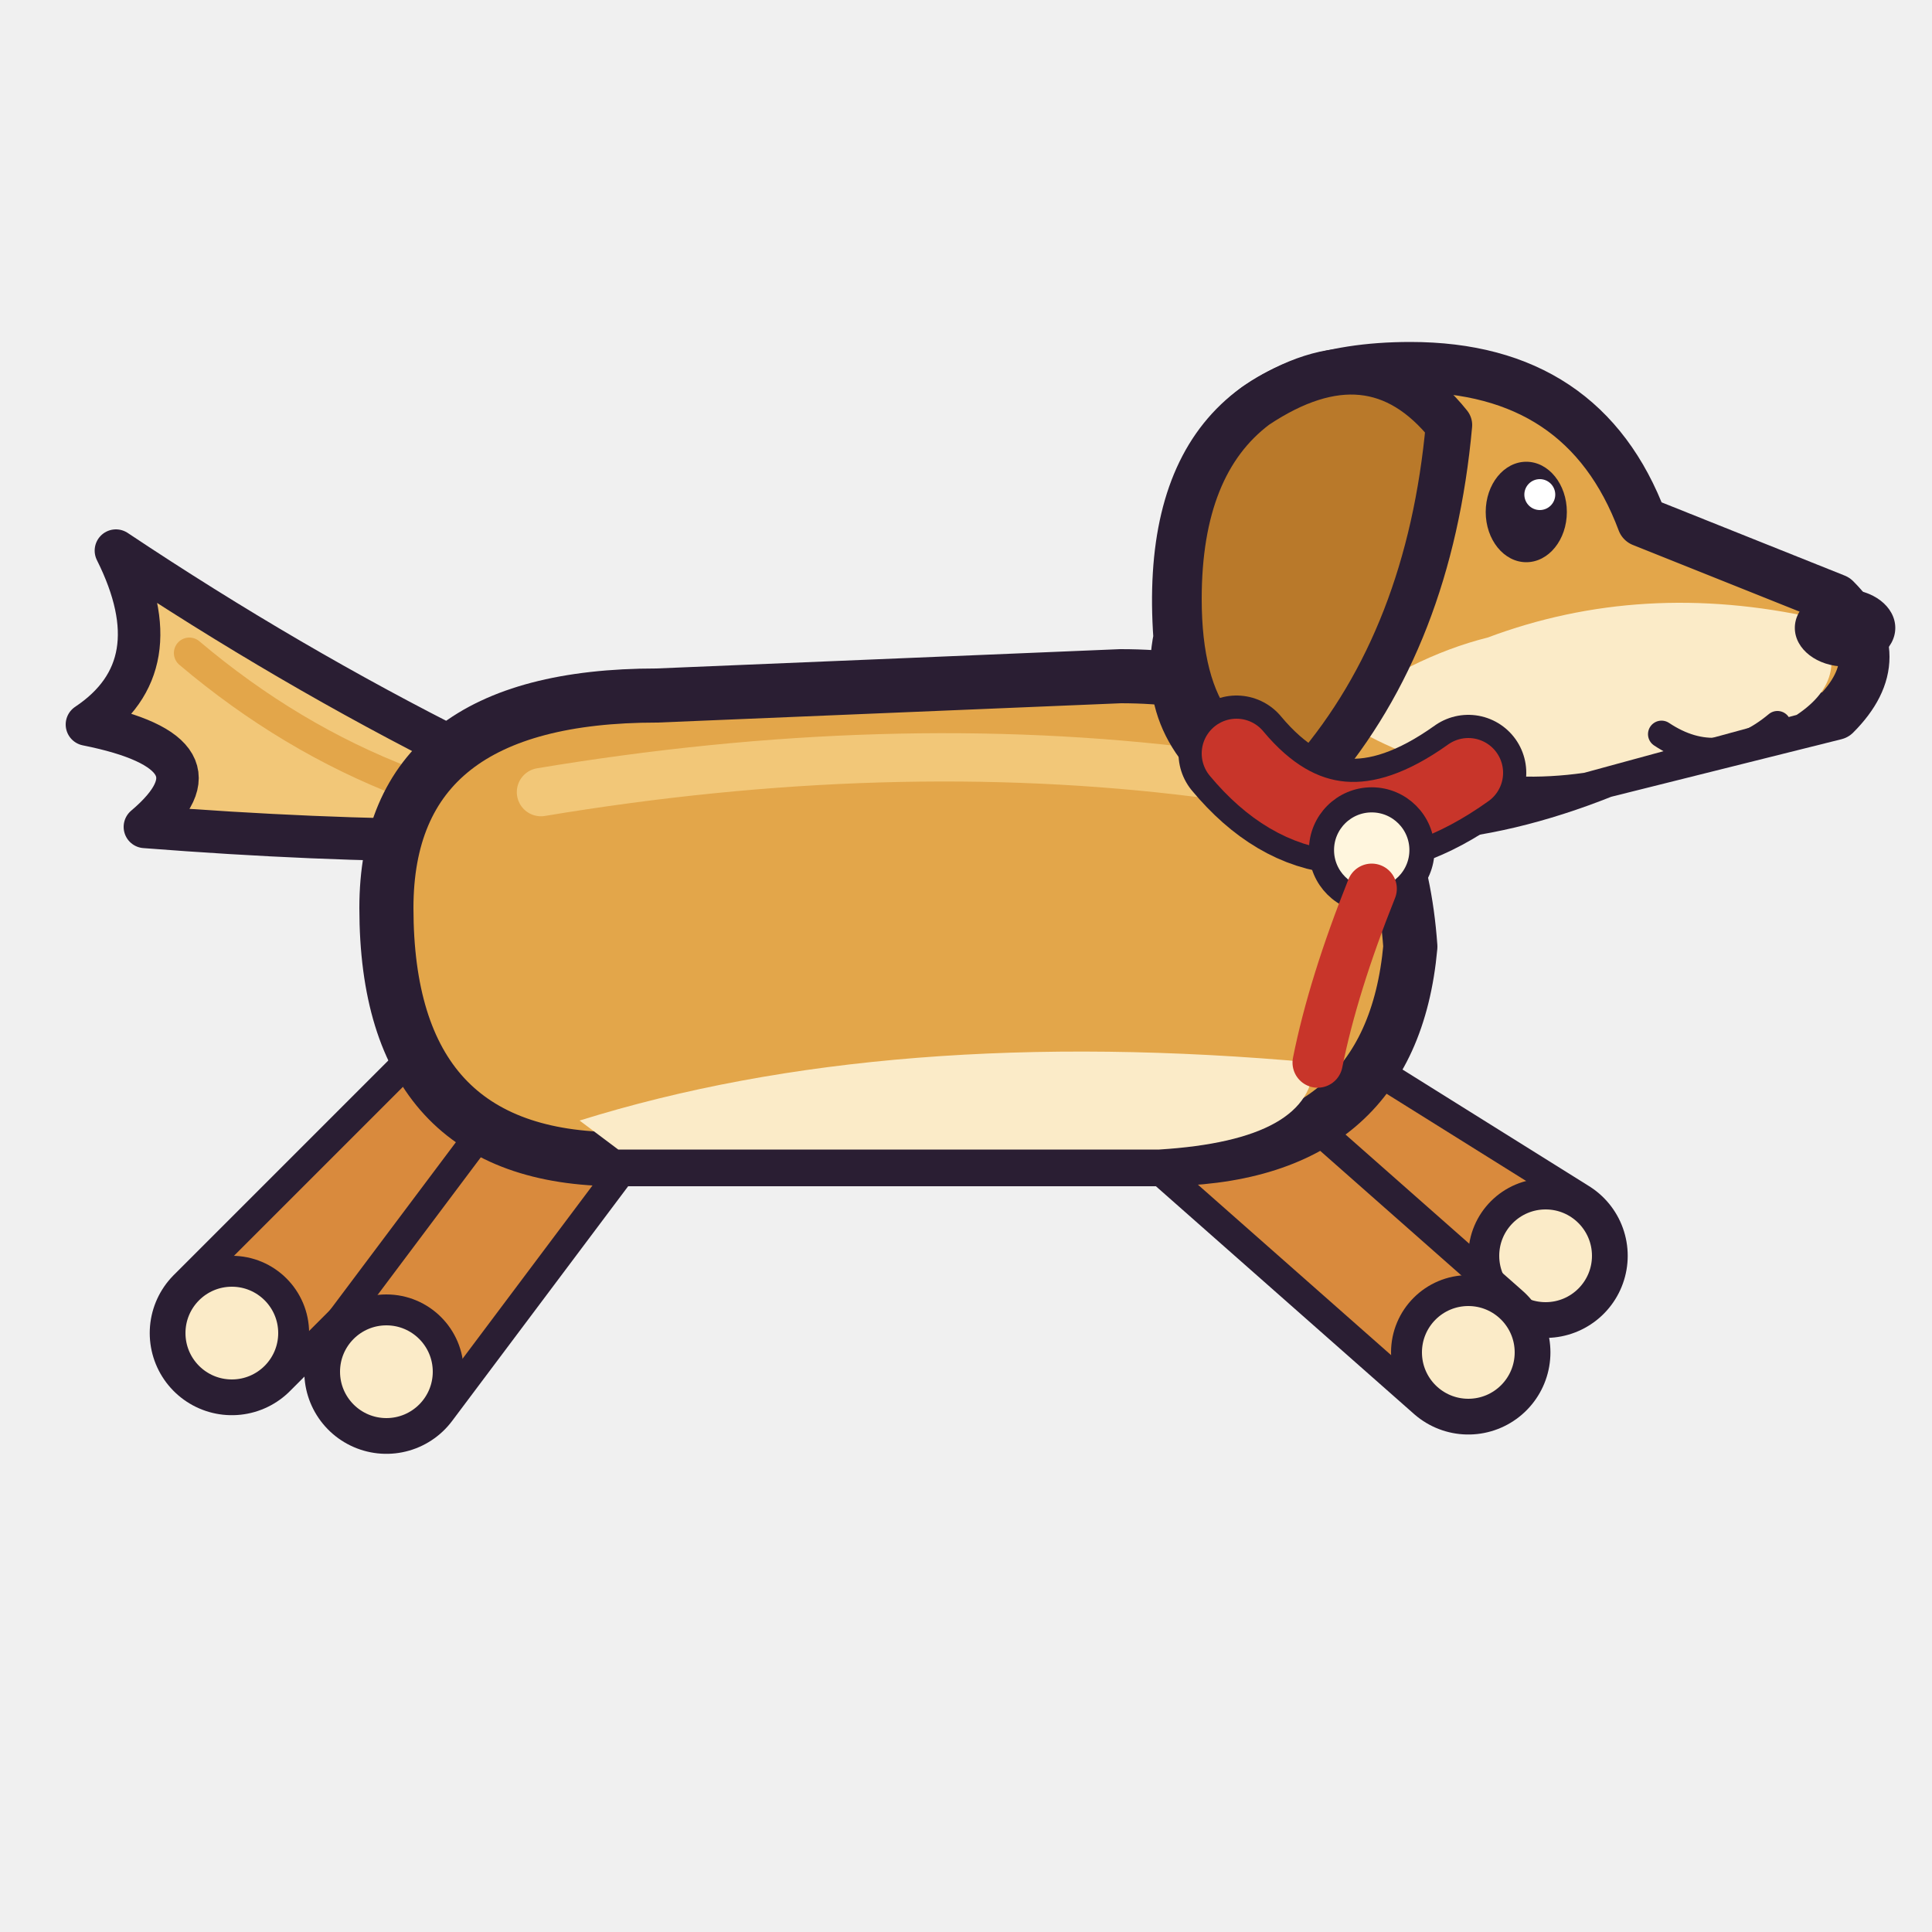
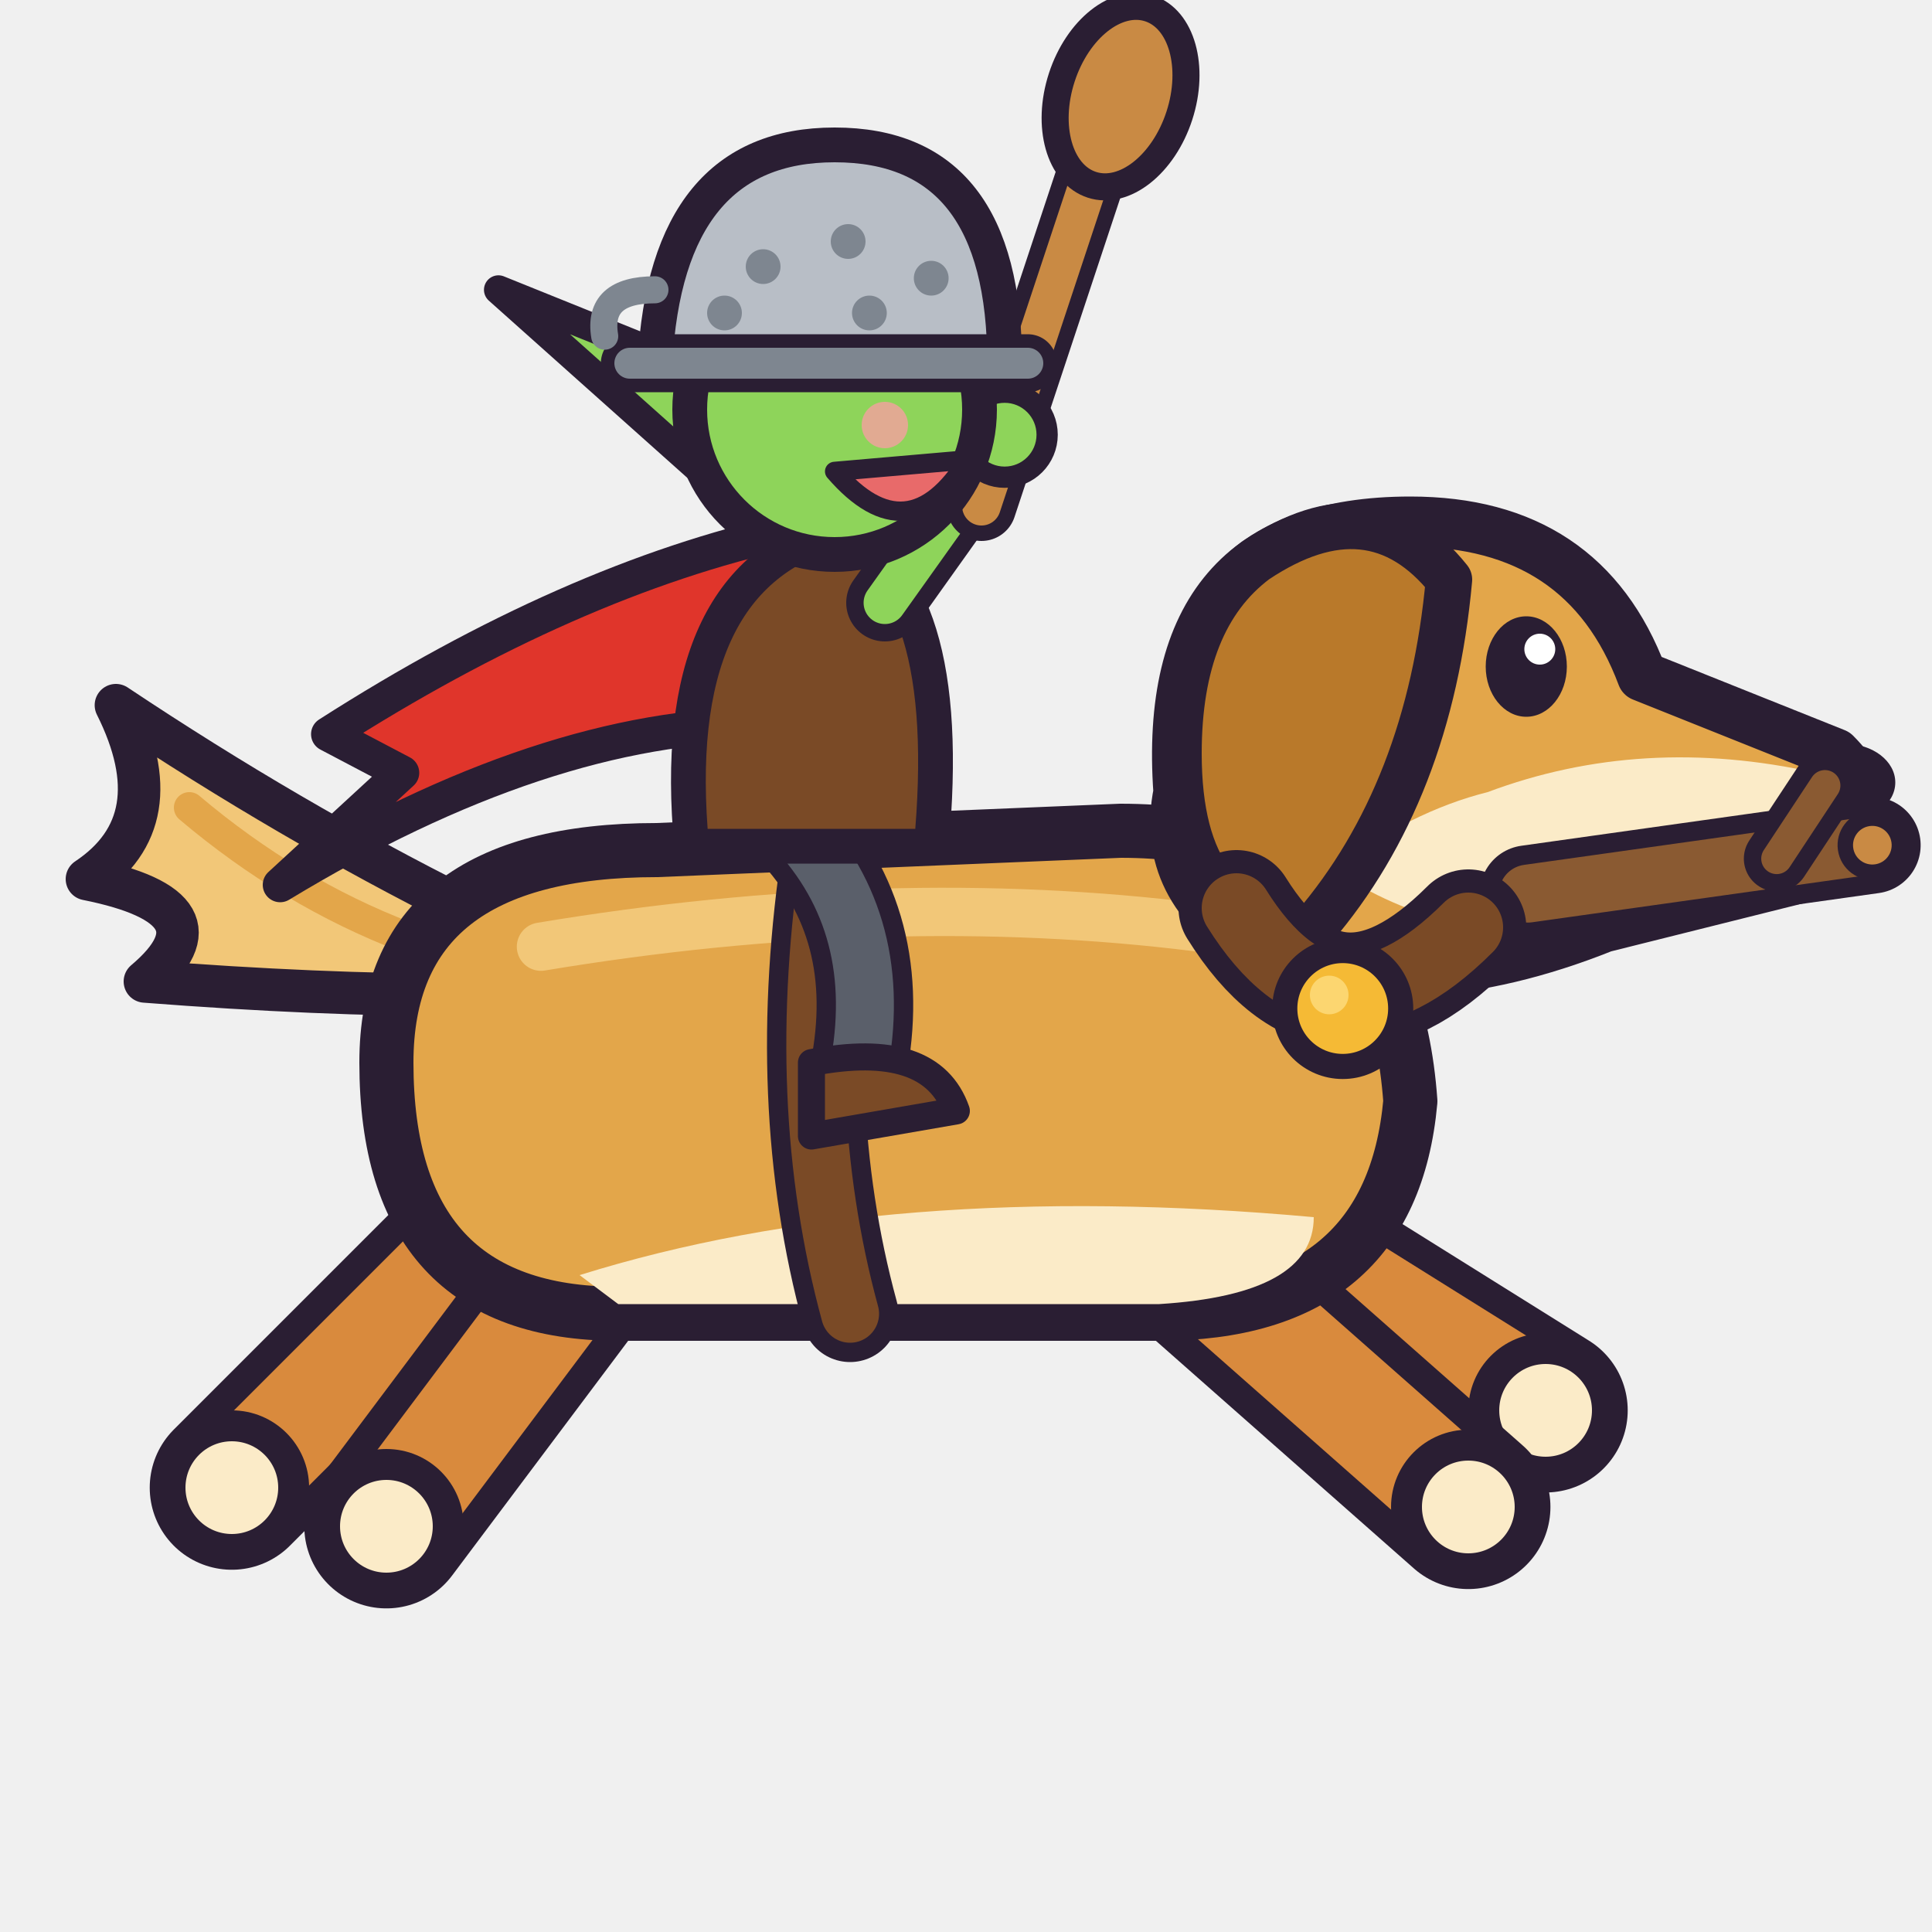
<svg xmlns="http://www.w3.org/2000/svg" viewBox="0 0 100 100">
  <g stroke="#2A1E33" stroke-linejoin="round" stroke-linecap="round">
    <g transform="translate(0 -3)">
-       <path d="M26.0 58.0 L12.0 72.0" stroke-width="8.5" fill="none" />
-       <path d="M26.0 58.0 L12.0 72.0" stroke="#D98A3D" stroke-width="5.5" fill="none" />
-       <circle cx="12.0" cy="72.0" r="3.2" fill="#FBEBC8" stroke-width="1.6" />
-       <path d="M32.0 58.0 L20.0 74.0" stroke-width="8.5" fill="none" />
-       <path d="M32.0 58.0 L20.0 74.0" stroke="#D98A3D" stroke-width="5.5" fill="none" />
-       <circle cx="20.0" cy="74.0" r="3.2" fill="#FBEBC8" stroke-width="1.6" />
-       <path d="M64.0 58.0 L80.0 68.0" stroke-width="8.5" fill="none" />
-       <path d="M64.0 58.0 L80.0 68.0" stroke="#D98A3D" stroke-width="5.5" fill="none" />
-       <circle cx="80.0" cy="68.0" r="3.2" fill="#FBEBC8" stroke-width="1.6" />
-       <path d="M59.0 58.0 L76.0 73.0" stroke-width="8.5" fill="none" />
-       <path d="M59.0 58.0 L76.0 73.0" stroke="#D98A3D" stroke-width="5.5" fill="none" />
-       <circle cx="76.0" cy="73.0" r="3.2" fill="#FBEBC8" stroke-width="1.6" />
-       <path d="M24.0 42.0 Q15.0 37.5 6.0 31.5 Q9.0 37.5 4.5 40.5 Q12.0 42.0 7.5 45.8 Q16.5 46.5 24.0 46.5 Z" fill="#F2C778" stroke-width="2.2" />
-       <path d="M21.0 43.5 Q15.0 41.2 9.8 36.8" fill="none" stroke="#E3A64A" stroke-width="1.6" />
-       <path d="M20 50 Q20 39 34 39 L58 38 Q72 38 73 52 Q72 63 60 63 L32 63 Q20 63 20 50 Z" fill="#E3A64A" stroke-width="2.8" />
-       <path d="M30 61 Q46 56 68 58 Q68 62 60 62.5 L32 62.5 Z" fill="#FBEBC8" stroke="none" />
-       <path d="M28 44 Q46 41 62 43" fill="none" stroke="#F2C778" stroke-width="2.5" />
-       <path d="M61.0 36.0 Q60.0 22.0 73.0 22.0 Q82.0 22.0 85.0 30.0 L95.0 34.0 Q98.0 37.0 95.0 40.0 L83.0 43.0 Q73.0 47.0 65.0 44.0 Q60.0 41.0 61.0 36.0 Z" fill="#E3A64A" stroke-width="2.6" />
-       <path d="M77.0 36.0 Q85.0 33.0 94.0 35.0 Q96.0 38.0 93.0 40.0 L82.0 43.0 Q75.0 44.0 69.0 40.0 Q73.0 37.0 77.0 36.0 Z" fill="#FBEBC8" stroke="none" />
-       <ellipse cx="95.5" cy="35.5" rx="2.6" ry="2.0" fill="#2A1E33" stroke="none" />
-       <ellipse cx="79.0" cy="29.5" rx="2.1" ry="2.6" fill="#2A1E33" stroke="none" />
-       <circle cx="79.7" cy="28.6" r="0.8" fill="#fff" stroke="none" />
-       <path d="M86.0 41.0 Q89.0 43.0 92.0 40.5" fill="none" stroke-width="1.4" />
-       <path d="M65.0 24.0 Q71.0 20.0 75.0 25.0 Q74.0 36.0 68.0 43.0 Q61.0 43.0 61.0 34.0 Q61.0 27.0 65.0 24.0 Z" fill="#B9792A" stroke-width="2.4" />
-       <path d="M64 42 Q69 48 76 43" fill="none" stroke-width="6" />
-       <path d="M64 42 Q69 48 76 43" fill="none" stroke="#C8352A" stroke-width="3.6" />
-       <circle cx="71" cy="47" r="2.6" fill="#FFF6DE" stroke-width="1.3" />
-       <path d="M71 49 Q69 54 68.2 58" fill="none" stroke="#C8352A" stroke-width="2.6" />
+       <path d="M26.0 66.0 L12.0 80.0" stroke-width="8.5" fill="none" />
+       <path d="M26.0 66.0 L12.0 80.0" stroke="#D98A3D" stroke-width="5.5" fill="none" />
+       <circle cx="12.0" cy="80.0" r="3.2" fill="#FBEBC8" stroke-width="1.6" />
+       <path d="M32.0 66.0 L20.0 82.0" stroke-width="8.5" fill="none" />
+       <path d="M32.0 66.0 L20.0 82.0" stroke="#D98A3D" stroke-width="5.5" fill="none" />
+       <circle cx="20.0" cy="82.0" r="3.2" fill="#FBEBC8" stroke-width="1.6" />
+       <path d="M64.0 66.0 L80.0 76.0" stroke-width="8.5" fill="none" />
+       <path d="M64.0 66.0 L80.0 76.0" stroke="#D98A3D" stroke-width="5.5" fill="none" />
+       <circle cx="80.0" cy="76.0" r="3.2" fill="#FBEBC8" stroke-width="1.6" />
+       <path d="M59.0 66.0 L76.0 81.0" stroke-width="8.5" fill="none" />
+       <path d="M59.0 66.0 L76.0 81.0" stroke="#D98A3D" stroke-width="5.5" fill="none" />
+       <circle cx="76.0" cy="81.0" r="3.2" fill="#FBEBC8" stroke-width="1.6" />
+       <path d="M24.0 50.0 Q15.0 45.5 6.0 39.5 Q9.0 45.5 4.5 48.5 Q12.0 50.0 7.5 53.8 Q16.5 54.5 24.0 54.5 Z" fill="#F2C778" stroke-width="2.2" />
+       <path d="M21.0 51.5 Q15.0 49.2 9.8 44.8" fill="none" stroke="#E3A64A" stroke-width="1.6" />
+       <path d="M20 58 Q20 47 34 47 L58 46 Q72 46 73 60 Q72 71 60 71 L32 71 Q20 71 20 58 Z" fill="#E3A64A" stroke-width="2.8" />
+       <path d="M30 69 Q46 64 68 66 Q68 70 60 70.5 L32 70.5 Z" fill="#FBEBC8" stroke="none" />
+       <path d="M28 52 Q46 49 62 51" fill="none" stroke="#F2C778" stroke-width="2.5" />
+       <path d="M43 47 Q41 60 44 71" fill="none" stroke-width="5" />
+       <path d="M43 47 Q41 60 44 71" fill="none" stroke="#7A4A26" stroke-width="3" />
+       <path d="M61.0 44.0 Q60.0 30.0 73.0 30.0 Q82.0 30.0 85.0 38.0 L95.0 42.0 Q98.0 45.0 95.0 48.0 L83.0 51.0 Q73.0 55.0 65.0 52.0 Q60.0 49.0 61.0 44.0 Z" fill="#E3A64A" stroke-width="2.6" />
+       <path d="M77.0 44.0 Q85.0 41.0 94.0 43.0 Q96.0 46.0 93.0 48.0 L82.0 51.0 Q75.0 52.0 69.0 48.0 Q73.0 45.0 77.0 44.0 Z" fill="#FBEBC8" stroke="none" />
+       <ellipse cx="95.5" cy="43.5" rx="2.6" ry="2.0" fill="#2A1E33" stroke="none" />
+       <ellipse cx="79.0" cy="37.5" rx="2.1" ry="2.6" fill="#2A1E33" stroke="none" />
+       <circle cx="79.7" cy="36.6" r="0.8" fill="#fff" stroke="none" />
+       <path d="M86.0 49.0 Q89.0 51.0 92.0 48.5" fill="none" stroke-width="1.4" />
+       <path d="M65.0 32.0 Q71.0 28.0 75.0 33.0 Q74.0 44.0 68.0 51.0 Q61.0 51.0 61.0 42.0 Q61.0 35.0 65.0 32.0 Z" fill="#B9792A" stroke-width="2.4" />
+       <g transform="rotate(-8 88 48)">
+         <path d="M79 48 L97 48" stroke-width="5" />
+         <path d="M79 48 L97 48" stroke="#8A5A32" stroke-width="3" />
+         <path d="M92 48 l3 -3.4" stroke-width="3.4" />
+         <path d="M92 48 l3 -3.4" stroke="#8A5A32" stroke-width="1.6" />
+         <circle cx="97" cy="48" r="1.4" fill="#C98A44" stroke-width=".8" />
+       </g>
+       <path d="M64 50 Q69 58 76 51" fill="none" stroke-width="6" />
+       <path d="M64 50 Q69 58 76 51" fill="none" stroke="#7A4A26" stroke-width="3.6" />
+       <circle cx="69.5" cy="55.2" r="3" fill="#F5BA35" stroke-width="1.3" />
+       <circle cx="68.8" cy="54.5" r="1" fill="#FCD670" stroke="none" />
+       <path d="M40.8 30.5 Q29.5 33.0 17.0 41.0 L20.8 43.0 L14.5 48.8 Q28.2 40.5 39.5 40.5 Z" fill="#E0352B" stroke-width="1.8" />
+       <path d="M40.8 45.5 Q45.8 50.5 44.5 58.0" fill="none" stroke-width="5" />
+       <path d="M40.8 45.5 Q45.8 50.5 44.5 58.0" fill="none" stroke="#5A5F6A" stroke-width="3" />
+       <path d="M42.0 58.0 Q48.2 56.8 49.5 60.5 L42.0 61.8 Z" fill="#7A4A26" stroke-width="1.4" />
+       <path d="M35.8 46.8 Q34.5 33.0 43.2 30.5 Q49.5 33.0 48.2 46.8 Z" fill="#7A4A26" stroke-width="1.8" />
+       <path d="M45.8 34.2 L52.0 25.5" stroke-width="4" />
+       <path d="M45.8 34.2 L52.0 25.5" stroke="#8ED45A" stroke-width="2.2" />
+       <path d="M50.8 29.2 L57.0 10.5" stroke-width="3.6" />
+       <path d="M50.8 29.2 L57.0 10.5" stroke="#C98A44" stroke-width="2" />
+       <ellipse cx="58.0" cy="8.0" rx="3.2" ry="4.8" transform="rotate(18 58.0 8.0)" fill="#C98A44" stroke-width="1.4" />
+       <circle cx="52.0" cy="25.5" r="2.2" fill="#8ED45A" stroke-width="1.1" />
+       <path d="M38.2 23.0 L25.8 18.0 L37.0 28.0 Z" fill="#8ED45A" stroke-width="1.5" />
+       <circle cx="43.2" cy="24.2" r="7.5" fill="#8ED45A" stroke-width="1.8" />
+       <path d="M43.2 27.4 Q47.0 31.8 50.1 26.8 Z" fill="#E86A6A" stroke-width="1" />
+       <path d="M45.1 21.8 Q47.0 19.8 48.9 21.8" fill="none" stroke-width="1.2" />
+       <circle cx="45.8" cy="25.0" r="1.2" fill="#F6A0A0" stroke="none" opacity=".8" />
+       <path d="M33.9 21.8 Q34.5 10.5 43.2 10.5 Q52.0 10.5 52.0 21.8 Z" fill="#B8BEC6" stroke-width="1.8" />
+       <path d="M32.6 21.8 L53.2 21.8" stroke-width="3" />
+       <path d="M32.6 21.8 L53.2 21.8" stroke="#7E8690" stroke-width="1.6" />
+       <circle cx="39.5" cy="16.8" r="0.9" fill="#7E8690" stroke="none" />
+       <circle cx="43.9" cy="15.5" r="0.9" fill="#7E8690" stroke="none" />
+       <circle cx="48.2" cy="17.4" r="0.9" fill="#7E8690" stroke="none" />
+       <circle cx="37.5" cy="19.2" r="0.9" fill="#7E8690" stroke="none" />
+       <circle cx="45.0" cy="19.2" r="0.9" fill="#7E8690" stroke="none" />
+       <path d="M33.9 18.0 q-3 0 -2.6 2.4" fill="none" stroke="#7E8690" stroke-width="1.4" />
    </g>
  </g>
</svg>
